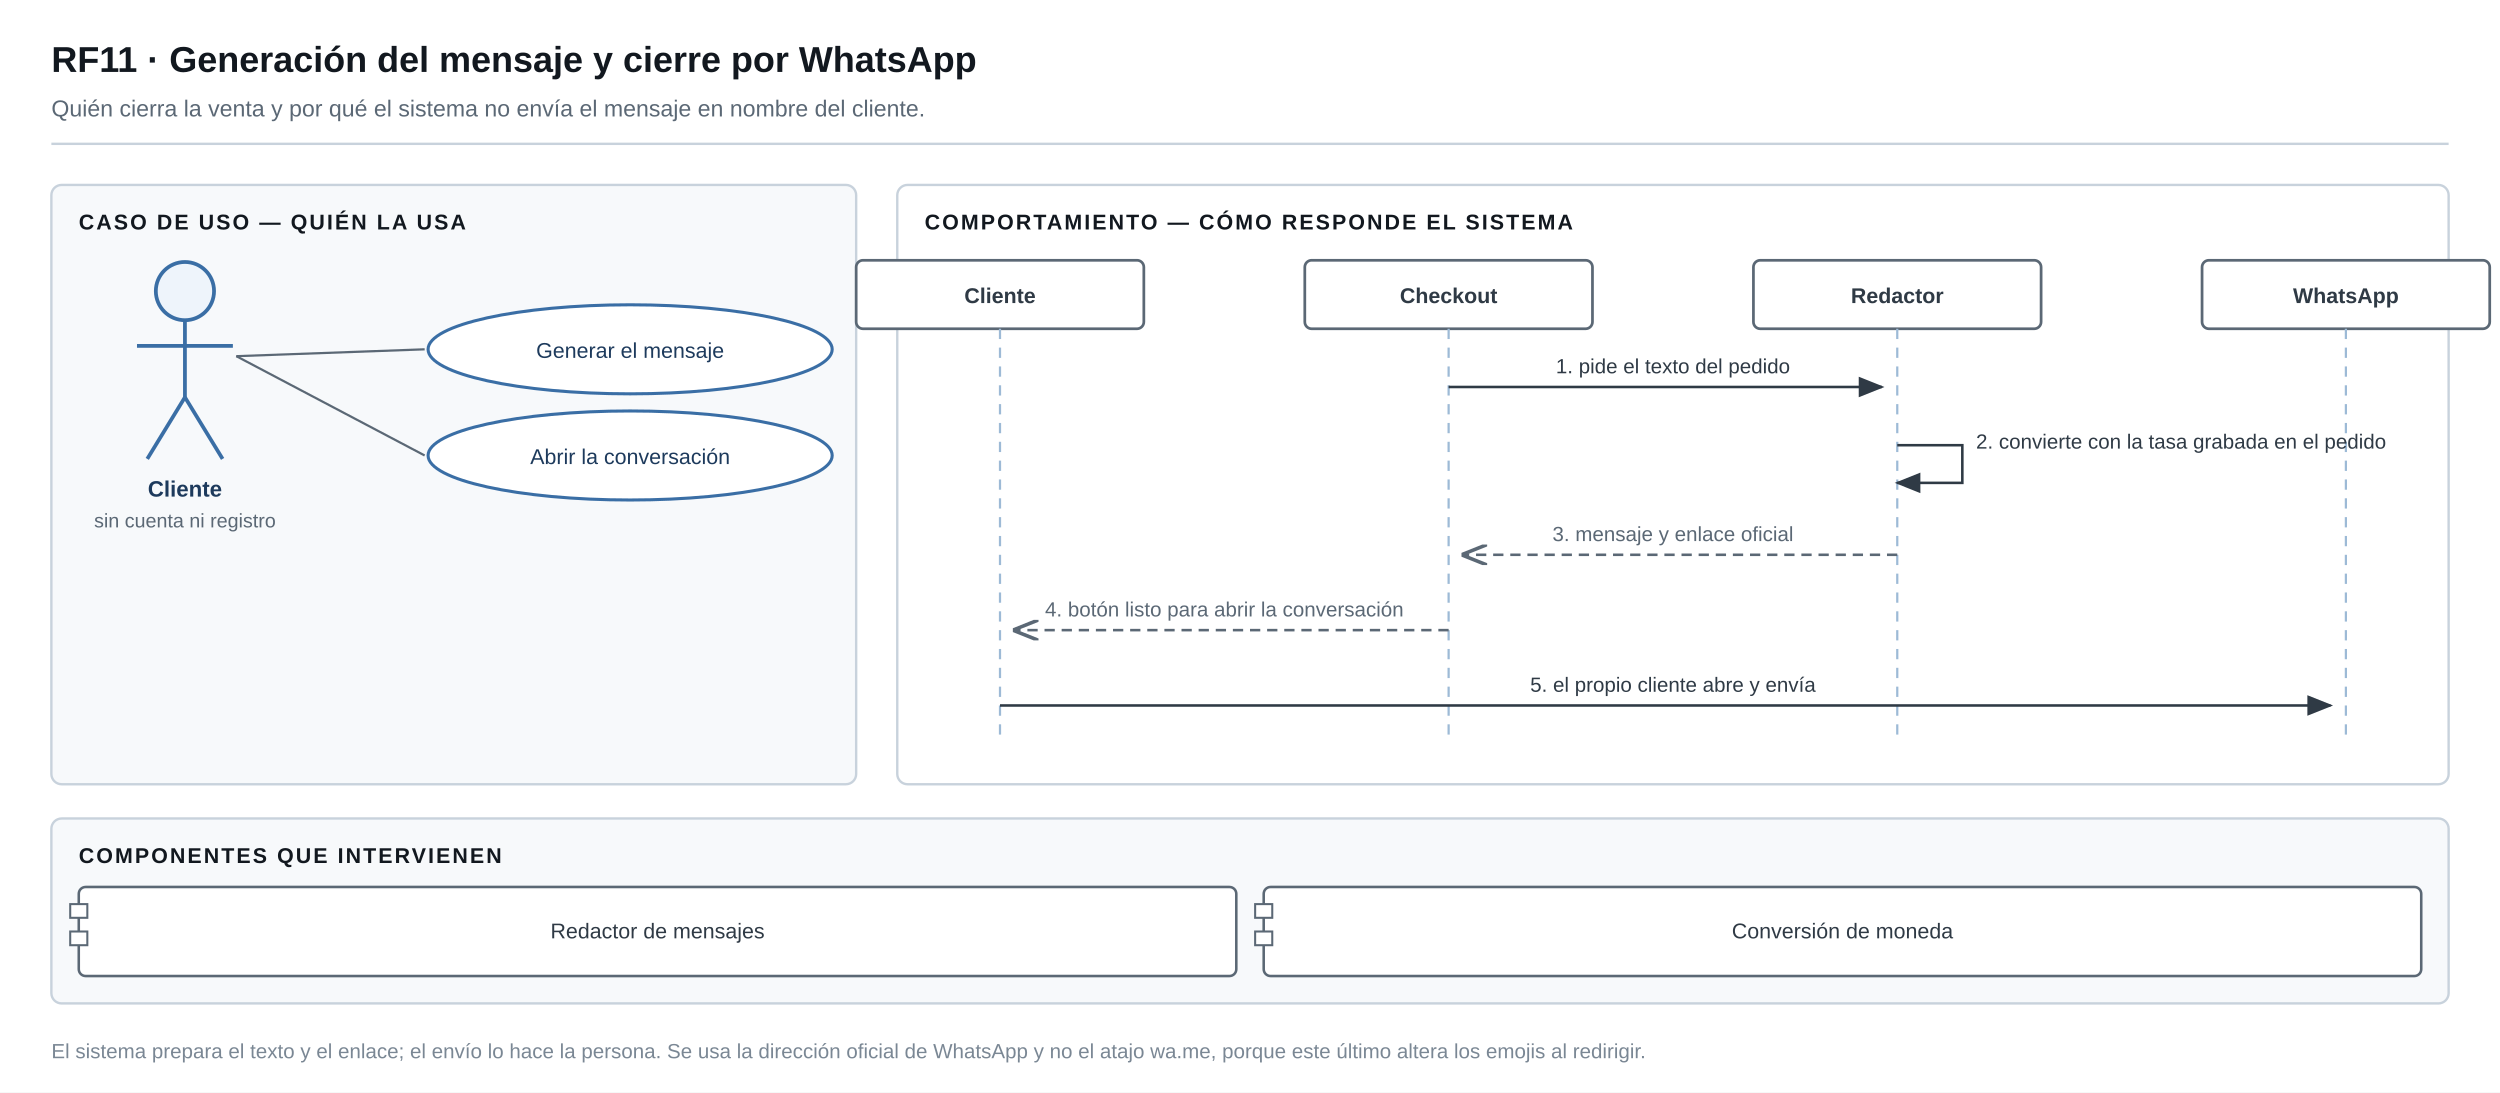
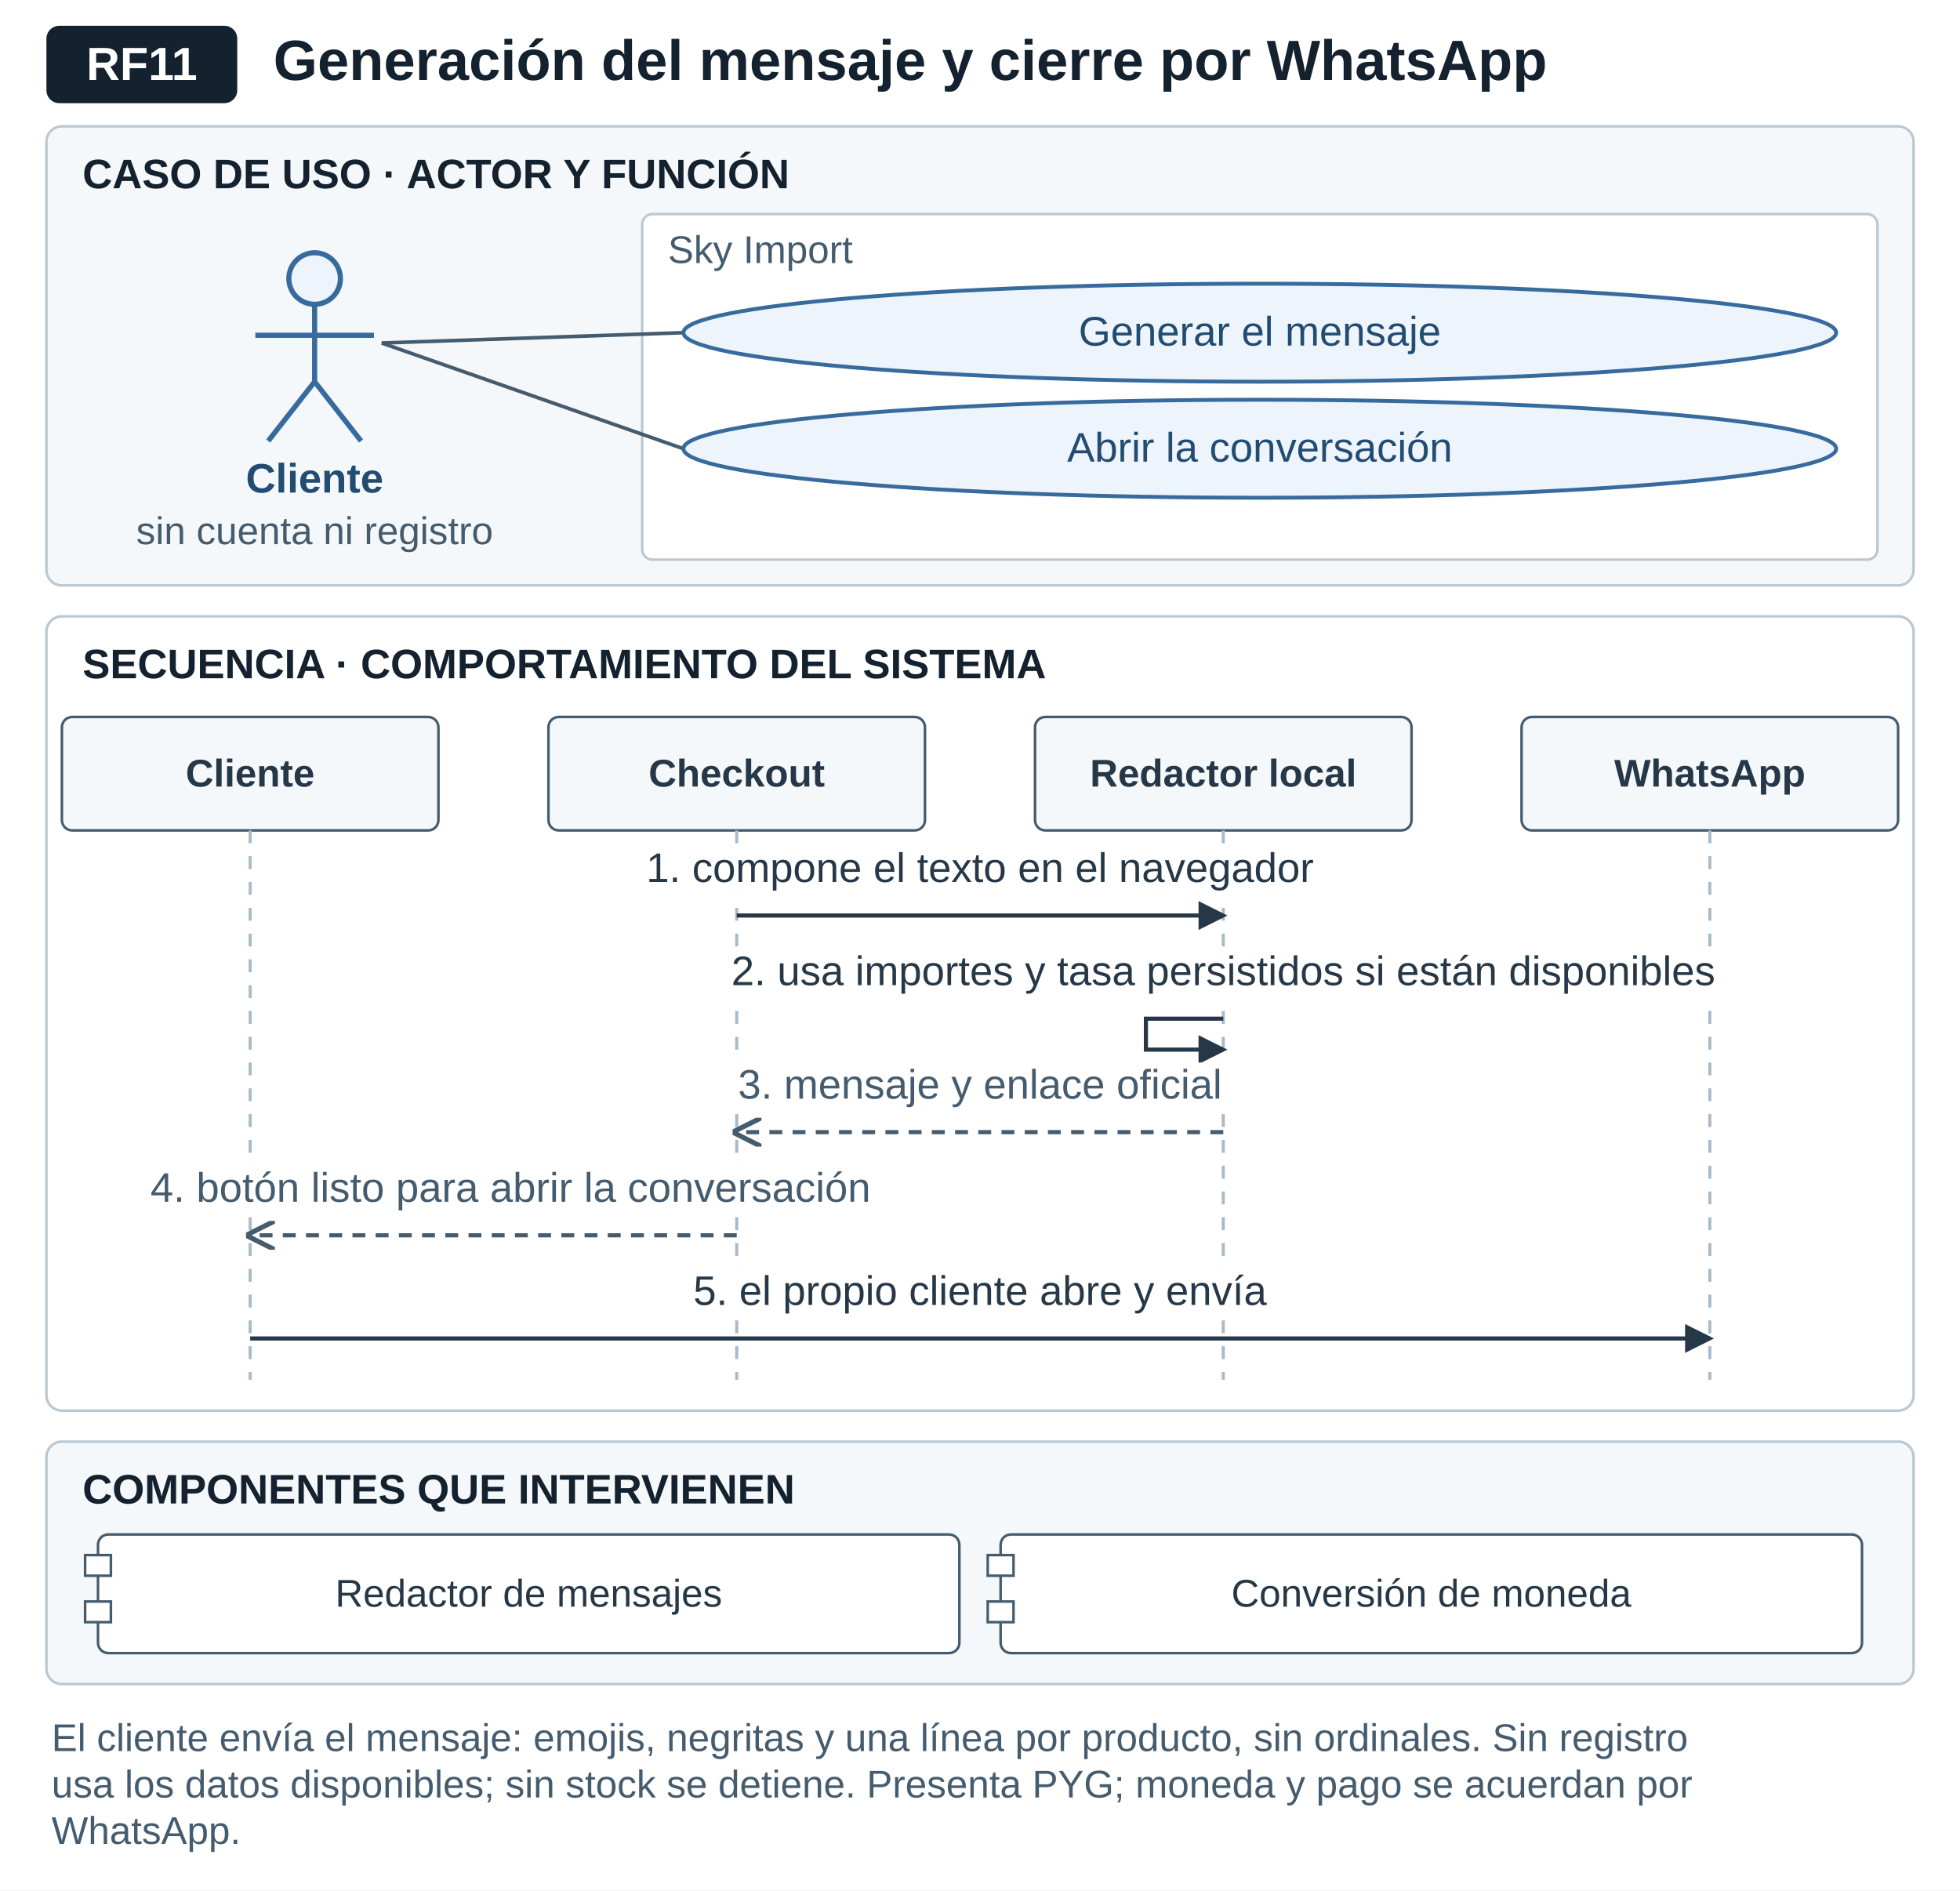
- <svg xmlns="http://www.w3.org/2000/svg" width="1460" height="638" viewBox="0 0 1460 638" font-family="Segoe UI, Arial, sans-serif">
-   <rect width="1460" height="638" fill="#ffffff" />
+ <svg xmlns="http://www.w3.org/2000/svg" width="760" height="733" viewBox="0 0 760 733" font-family="Arial, sans-serif">
+   <rect width="760" height="733" fill="#ffffff" />
  <defs>
-     <marker id="f-llena" markerWidth="10" markerHeight="8" refX="9" refY="4" orient="auto">
-       <path d="M0,0 L10,4 L0,8 z" fill="#2f3a45" />
+     <marker id="f-llena" markerWidth="7" markerHeight="7" refX="6" refY="3.5" orient="auto">
+       <path d="M0,0 L7,3.5 L0,7 z" fill="#263847" />
    </marker>
-     <marker id="f-abierta" markerWidth="10" markerHeight="8" refX="9" refY="4" orient="auto">
-       <path d="M0,0 L10,4 L0,8" fill="none" stroke="#5b6875" stroke-width="1.4" />
+     <marker id="f-abierta" markerWidth="7" markerHeight="7" refX="6" refY="3.5" orient="auto">
+       <path d="M0,0 L7,3.5 L0,7" fill="none" stroke="#455c6e" stroke-width="1.2" />
    </marker>
  </defs>
-   <text x="30" y="42" font-size="21" font-weight="700" fill="#12181f">RF11 · Generación del mensaje y cierre por WhatsApp</text>
-   <text x="30" y="68" font-size="13.5" fill="#5b6875">Quién cierra la venta y por qué el sistema no envía el mensaje en nombre del cliente.</text>
-   <line x1="30" y1="84" x2="1430" y2="84" stroke="#c8d2dc" stroke-width="1.4" />
-   <rect x="30" y="108" width="470" height="350" rx="6" fill="#f7f9fb" stroke="#c8d2dc" stroke-width="1.4" />
-   <text x="46" y="134" font-size="12.5" font-weight="700" fill="#12181f" letter-spacing="1.2">CASO DE USO — QUIÉN LA USA</text>
-   <g stroke="#3a6ea5" stroke-width="2.2" fill="none">
-     <circle cx="108" cy="170" r="17" fill="#eef4fb" />
-     <line x1="108" y1="187" x2="108" y2="232" />
-     <line x1="80" y1="202" x2="136" y2="202" />
-     <line x1="108" y1="232" x2="86" y2="268" />
-     <line x1="108" y1="232" x2="130" y2="268" />
+   <rect x="18" y="10" width="74" height="30" rx="5" fill="#14212e" />
+   <text x="55" y="31" text-anchor="middle" font-size="18" font-weight="700" fill="#ffffff">
+     <tspan x="55" dy="0">RF11</tspan>
+   </text>
+   <text x="106" y="31" text-anchor="start" font-size="22" font-weight="700" fill="#14212e">
+     <tspan x="106" dy="0">Generación del mensaje y cierre por WhatsApp</tspan>
+   </text>
+   <rect x="18" y="49" width="724" height="178" rx="6" fill="#f5f8fa" stroke="#bac8d3" />
+   <text x="32" y="73" text-anchor="start" font-size="16" font-weight="700" fill="#14212e">
+     <tspan x="32" dy="0">CASO DE USO · ACTOR Y FUNCIÓN</tspan>
+   </text>
+   <rect x="249" y="83" width="479" height="134" rx="4" fill="#ffffff" stroke="#bac8d3" />
+   <text x="259" y="102" text-anchor="start" font-size="15" font-weight="400" fill="#455c6e">
+     <tspan x="259" dy="0">Sky Import</tspan>
+   </text>
+   <line x1="148" y1="133" x2="265" y2="129" stroke="#455c6e" stroke-width="1.4" />
+   <line x1="148" y1="133" x2="265" y2="174" stroke="#455c6e" stroke-width="1.4" />
+   <g stroke="#376b9d" stroke-width="2" fill="none">
+     <circle cx="122" cy="108" r="10" fill="#edf4fb" />
+     <path d="M122 118 v30 m-23,-18 h46 m-23,18 l-18,23 m18,-23 l18,23" />
  </g>
-   <text x="108" y="290" text-anchor="middle" font-size="13" font-weight="700" fill="#1d3a5c">Cliente</text>
-   <text x="108" y="308" text-anchor="middle" font-size="11.5" fill="#5b6875">sin cuenta ni registro</text>
-   <ellipse cx="368" cy="204" rx="118" ry="26" fill="#ffffff" stroke="#3a6ea5" stroke-width="1.8" />
-   <text x="368" y="209" text-anchor="middle" font-size="12.5" fill="#1d3a5c">Generar el mensaje</text>
-   <line x1="138" y1="208" x2="248" y2="204" stroke="#5b6875" stroke-width="1.3" />
-   <ellipse cx="368" cy="266" rx="118" ry="26" fill="#ffffff" stroke="#3a6ea5" stroke-width="1.8" />
-   <text x="368" y="271" text-anchor="middle" font-size="12.5" fill="#1d3a5c">Abrir la conversación</text>
-   <line x1="138" y1="208" x2="248" y2="266" stroke="#5b6875" stroke-width="1.3" />
-   <rect x="524" y="108" width="906" height="350" rx="6" fill="#ffffff" stroke="#c8d2dc" stroke-width="1.4" />
-   <text x="540" y="134" font-size="12.5" font-weight="700" fill="#12181f" letter-spacing="1.2">COMPORTAMIENTO — CÓMO RESPONDE EL SISTEMA</text>
-   <rect x="500" y="152" width="168" height="40" rx="4" fill="#ffffff" stroke="#5b6875" stroke-width="1.6" />
-   <text x="584" y="177" text-anchor="middle" font-size="12.5" font-weight="700" fill="#2f3a45">Cliente</text>
-   <line x1="584" y1="192" x2="584" y2="434" stroke="#9dbad6" stroke-width="1.3" stroke-dasharray="6 5" />
-   <rect x="762" y="152" width="168" height="40" rx="4" fill="#ffffff" stroke="#5b6875" stroke-width="1.6" />
-   <text x="846" y="177" text-anchor="middle" font-size="12.5" font-weight="700" fill="#2f3a45">Checkout</text>
-   <line x1="846" y1="192" x2="846" y2="434" stroke="#9dbad6" stroke-width="1.3" stroke-dasharray="6 5" />
-   <rect x="1024" y="152" width="168" height="40" rx="4" fill="#ffffff" stroke="#5b6875" stroke-width="1.6" />
-   <text x="1108" y="177" text-anchor="middle" font-size="12.5" font-weight="700" fill="#2f3a45">Redactor</text>
-   <line x1="1108" y1="192" x2="1108" y2="434" stroke="#9dbad6" stroke-width="1.3" stroke-dasharray="6 5" />
-   <rect x="1286" y="152" width="168" height="40" rx="4" fill="#ffffff" stroke="#5b6875" stroke-width="1.6" />
-   <text x="1370" y="177" text-anchor="middle" font-size="12.5" font-weight="700" fill="#2f3a45">WhatsApp</text>
-   <line x1="1370" y1="192" x2="1370" y2="434" stroke="#9dbad6" stroke-width="1.3" stroke-dasharray="6 5" />
-   <line x1="846" y1="226" x2="1099" y2="226" stroke="#2f3a45" stroke-width="1.5" marker-end="url(#f-llena)" />
-   <text x="977" y="218" text-anchor="middle" font-size="12" fill="#2f3a45">1. pide el texto del pedido</text>
-   <path d="M1108 260 h38 v22 h-38" fill="none" stroke="#2f3a45" stroke-width="1.5" marker-end="url(#f-llena)" />
-   <text x="1154" y="262" text-anchor="start" font-size="12" fill="#2f3a45">2. convierte con la tasa grabada en el pedido</text>
-   <line x1="1108" y1="324" x2="855" y2="324" stroke="#5b6875" stroke-width="1.5" stroke-dasharray="6 4" marker-end="url(#f-abierta)" />
-   <text x="977" y="316" text-anchor="middle" font-size="12" fill="#5b6875">3. mensaje y enlace oficial</text>
-   <line x1="846" y1="368" x2="593" y2="368" stroke="#5b6875" stroke-width="1.5" stroke-dasharray="6 4" marker-end="url(#f-abierta)" />
-   <text x="715" y="360" text-anchor="middle" font-size="12" fill="#5b6875">4. botón listo para abrir la conversación</text>
-   <line x1="584" y1="412" x2="1361" y2="412" stroke="#2f3a45" stroke-width="1.5" marker-end="url(#f-llena)" />
-   <text x="977" y="404" text-anchor="middle" font-size="12" fill="#2f3a45">5. el propio cliente abre y envía</text>
-   <rect x="30" y="478" width="1400" height="108" rx="6" fill="#f7f9fb" stroke="#c8d2dc" stroke-width="1.4" />
-   <text x="46" y="504" font-size="12.5" font-weight="700" fill="#12181f" letter-spacing="1.2">COMPONENTES QUE INTERVIENEN</text>
-   <rect x="46" y="518" width="676" height="52" rx="4" fill="#ffffff" stroke="#5b6875" stroke-width="1.5" />
-   <rect x="41" y="528" width="10" height="8" fill="#ffffff" stroke="#5b6875" stroke-width="1.2" />
-   <rect x="41" y="544" width="10" height="8" fill="#ffffff" stroke="#5b6875" stroke-width="1.2" />
-   <text x="384" y="548" text-anchor="middle" font-size="12.5" fill="#2f3a45">Redactor de mensajes</text>
-   <rect x="738" y="518" width="676" height="52" rx="4" fill="#ffffff" stroke="#5b6875" stroke-width="1.5" />
-   <rect x="733" y="528" width="10" height="8" fill="#ffffff" stroke="#5b6875" stroke-width="1.2" />
-   <rect x="733" y="544" width="10" height="8" fill="#ffffff" stroke="#5b6875" stroke-width="1.2" />
-   <text x="1076" y="548" text-anchor="middle" font-size="12.5" fill="#2f3a45">Conversión de moneda</text>
-   <text x="30" y="618" font-size="12" fill="#7a8794">El sistema prepara el texto y el enlace; el envío lo hace la persona. Se usa la dirección oficial de WhatsApp y no el atajo wa.me, porque este último altera los emojis al redirigir.</text>
+   <text x="122" y="191" text-anchor="middle" font-size="16" font-weight="700" fill="#224c71">
+     <tspan x="122" dy="0">Cliente</tspan>
+   </text>
+   <text x="122" y="211" text-anchor="middle" font-size="15" font-weight="400" fill="#455c6e">
+     <tspan x="122" dy="0">sin cuenta ni registro</tspan>
+   </text>
+   <ellipse cx="488.5" cy="129" rx="223.5" ry="19" fill="#edf4fb" stroke="#376b9d" stroke-width="1.5" />
+   <text x="488.5" y="134" text-anchor="middle" font-size="16" font-weight="400" fill="#224c71">
+     <tspan x="488.5" dy="0">Generar el mensaje</tspan>
+   </text>
+   <ellipse cx="488.5" cy="174" rx="223.5" ry="19" fill="#edf4fb" stroke="#376b9d" stroke-width="1.5" />
+   <text x="488.5" y="179" text-anchor="middle" font-size="16" font-weight="400" fill="#224c71">
+     <tspan x="488.5" dy="0">Abrir la conversación</tspan>
+   </text>
+   <rect x="18" y="239" width="724" height="308" rx="6" fill="#ffffff" stroke="#bac8d3" />
+   <text x="32" y="263" text-anchor="start" font-size="16" font-weight="700" fill="#14212e">
+     <tspan x="32" dy="0">SECUENCIA · COMPORTAMIENTO DEL SISTEMA</tspan>
+   </text>
+   <rect x="24" y="278" width="146" height="44" rx="4" fill="#f5f8fa" stroke="#455c6e" />
+   <text x="97" y="305" text-anchor="middle" font-size="15" font-weight="700" fill="#263847">
+     <tspan x="97" dy="0">Cliente</tspan>
+   </text>
+   <line x1="97" y1="322" x2="97" y2="535" stroke="#a8bbc9" stroke-width="1.2" stroke-dasharray="5 5" />
+   <rect x="212.667" y="278" width="146" height="44" rx="4" fill="#f5f8fa" stroke="#455c6e" />
+   <text x="285.667" y="305" text-anchor="middle" font-size="15" font-weight="700" fill="#263847">
+     <tspan x="285.667" dy="0">Checkout</tspan>
+   </text>
+   <line x1="285.667" y1="322" x2="285.667" y2="535" stroke="#a8bbc9" stroke-width="1.2" stroke-dasharray="5 5" />
+   <rect x="401.333" y="278" width="146" height="44" rx="4" fill="#f5f8fa" stroke="#455c6e" />
+   <text x="474.333" y="305" text-anchor="middle" font-size="15" font-weight="700" fill="#263847">
+     <tspan x="474.333" dy="0">Redactor local</tspan>
+   </text>
+   <line x1="474.333" y1="322" x2="474.333" y2="535" stroke="#a8bbc9" stroke-width="1.2" stroke-dasharray="5 5" />
+   <rect x="590" y="278" width="146" height="44" rx="4" fill="#f5f8fa" stroke="#455c6e" />
+   <text x="663" y="305" text-anchor="middle" font-size="15" font-weight="700" fill="#263847">
+     <tspan x="663" dy="0">WhatsApp</tspan>
+   </text>
+   <line x1="663" y1="322" x2="663" y2="535" stroke="#a8bbc9" stroke-width="1.2" stroke-dasharray="5 5" />
+   <rect x="239.96" y="328" width="280.08" height="19" rx="2" fill="#ffffff" />
+   <text x="380" y="342" text-anchor="middle" font-size="16" font-weight="400" fill="#263847">
+     <tspan x="380" dy="0">1. compone el texto en el navegador</tspan>
+   </text>
+   <line x1="285.667" y1="355" x2="474.333" y2="355" stroke="#263847" stroke-width="1.6" marker-end="url(#f-llena)" />
+   <rect x="261.573" y="368" width="425.52" height="19" rx="2" fill="#ffffff" />
+   <text x="474.333" y="382" text-anchor="middle" font-size="16" font-weight="400" fill="#263847">
+     <tspan x="474.333" dy="0">2. usa importes y tasa persistidos si están disponibles</tspan>
+   </text>
+   <path d="M474.333 395 h-30 v12 h30" fill="none" stroke="#263847" stroke-width="1.6" marker-end="url(#f-llena)" />
+   <rect x="274.84" y="412" width="210.32" height="19" rx="2" fill="#ffffff" />
+   <text x="380" y="426" text-anchor="middle" font-size="16" font-weight="400" fill="#455c6e">
+     <tspan x="380" dy="0">3. mensaje y enlace oficial</tspan>
+   </text>
+   <line x1="474.333" y1="439" x2="285.667" y2="439" stroke="#455c6e" stroke-width="1.6" stroke-dasharray="5 4" marker-end="url(#f-abierta)" />
+   <rect x="38" y="452" width="319.92" height="19" rx="2" fill="#ffffff" />
+   <text x="197.96" y="466" text-anchor="middle" font-size="16" font-weight="400" fill="#455c6e">
+     <tspan x="197.96" dy="0">4. botón listo para abrir la conversación</tspan>
+   </text>
+   <line x1="285.667" y1="479" x2="97" y2="479" stroke="#455c6e" stroke-width="1.6" stroke-dasharray="5 4" marker-end="url(#f-abierta)" />
+   <rect x="252.6" y="492" width="254.8" height="19" rx="2" fill="#ffffff" />
+   <text x="380" y="506" text-anchor="middle" font-size="16" font-weight="400" fill="#263847">
+     <tspan x="380" dy="0">5. el propio cliente abre y envía</tspan>
+   </text>
+   <line x1="97" y1="519" x2="663" y2="519" stroke="#263847" stroke-width="1.6" marker-end="url(#f-llena)" />
+   <rect x="18" y="559" width="724" height="94" rx="6" fill="#f5f8fa" stroke="#bac8d3" />
+   <text x="32" y="583" text-anchor="start" font-size="16" font-weight="700" fill="#14212e">
+     <tspan x="32" dy="0">COMPONENTES QUE INTERVIENEN</tspan>
+   </text>
+   <rect x="38" y="595" width="334" height="46" rx="4" fill="#ffffff" stroke="#455c6e" />
+   <rect x="33" y="603" width="10" height="8" fill="#ffffff" stroke="#455c6e" />
+   <rect x="33" y="621" width="10" height="8" fill="#ffffff" stroke="#455c6e" />
+   <text x="205" y="623" text-anchor="middle" font-size="15" font-weight="400" fill="#263847">
+     <tspan x="205" dy="0">Redactor de mensajes</tspan>
+   </text>
+   <rect x="388" y="595" width="334" height="46" rx="4" fill="#ffffff" stroke="#455c6e" />
+   <rect x="383" y="603" width="10" height="8" fill="#ffffff" stroke="#455c6e" />
+   <rect x="383" y="621" width="10" height="8" fill="#ffffff" stroke="#455c6e" />
+   <text x="555" y="623" text-anchor="middle" font-size="15" font-weight="400" fill="#263847">
+     <tspan x="555" dy="0">Conversión de moneda</tspan>
+   </text>
+   <text x="20" y="679" text-anchor="start" font-size="15" font-weight="400" fill="#455c6e">
+     <tspan x="20" dy="0">El cliente envía el mensaje: emojis, negritas y una línea por producto, sin ordinales. Sin registro</tspan>
+     <tspan x="20" dy="18">usa los datos disponibles; sin stock se detiene. Presenta PYG; moneda y pago se acuerdan por</tspan>
+     <tspan x="20" dy="18">WhatsApp.</tspan>
+   </text>
</svg>
